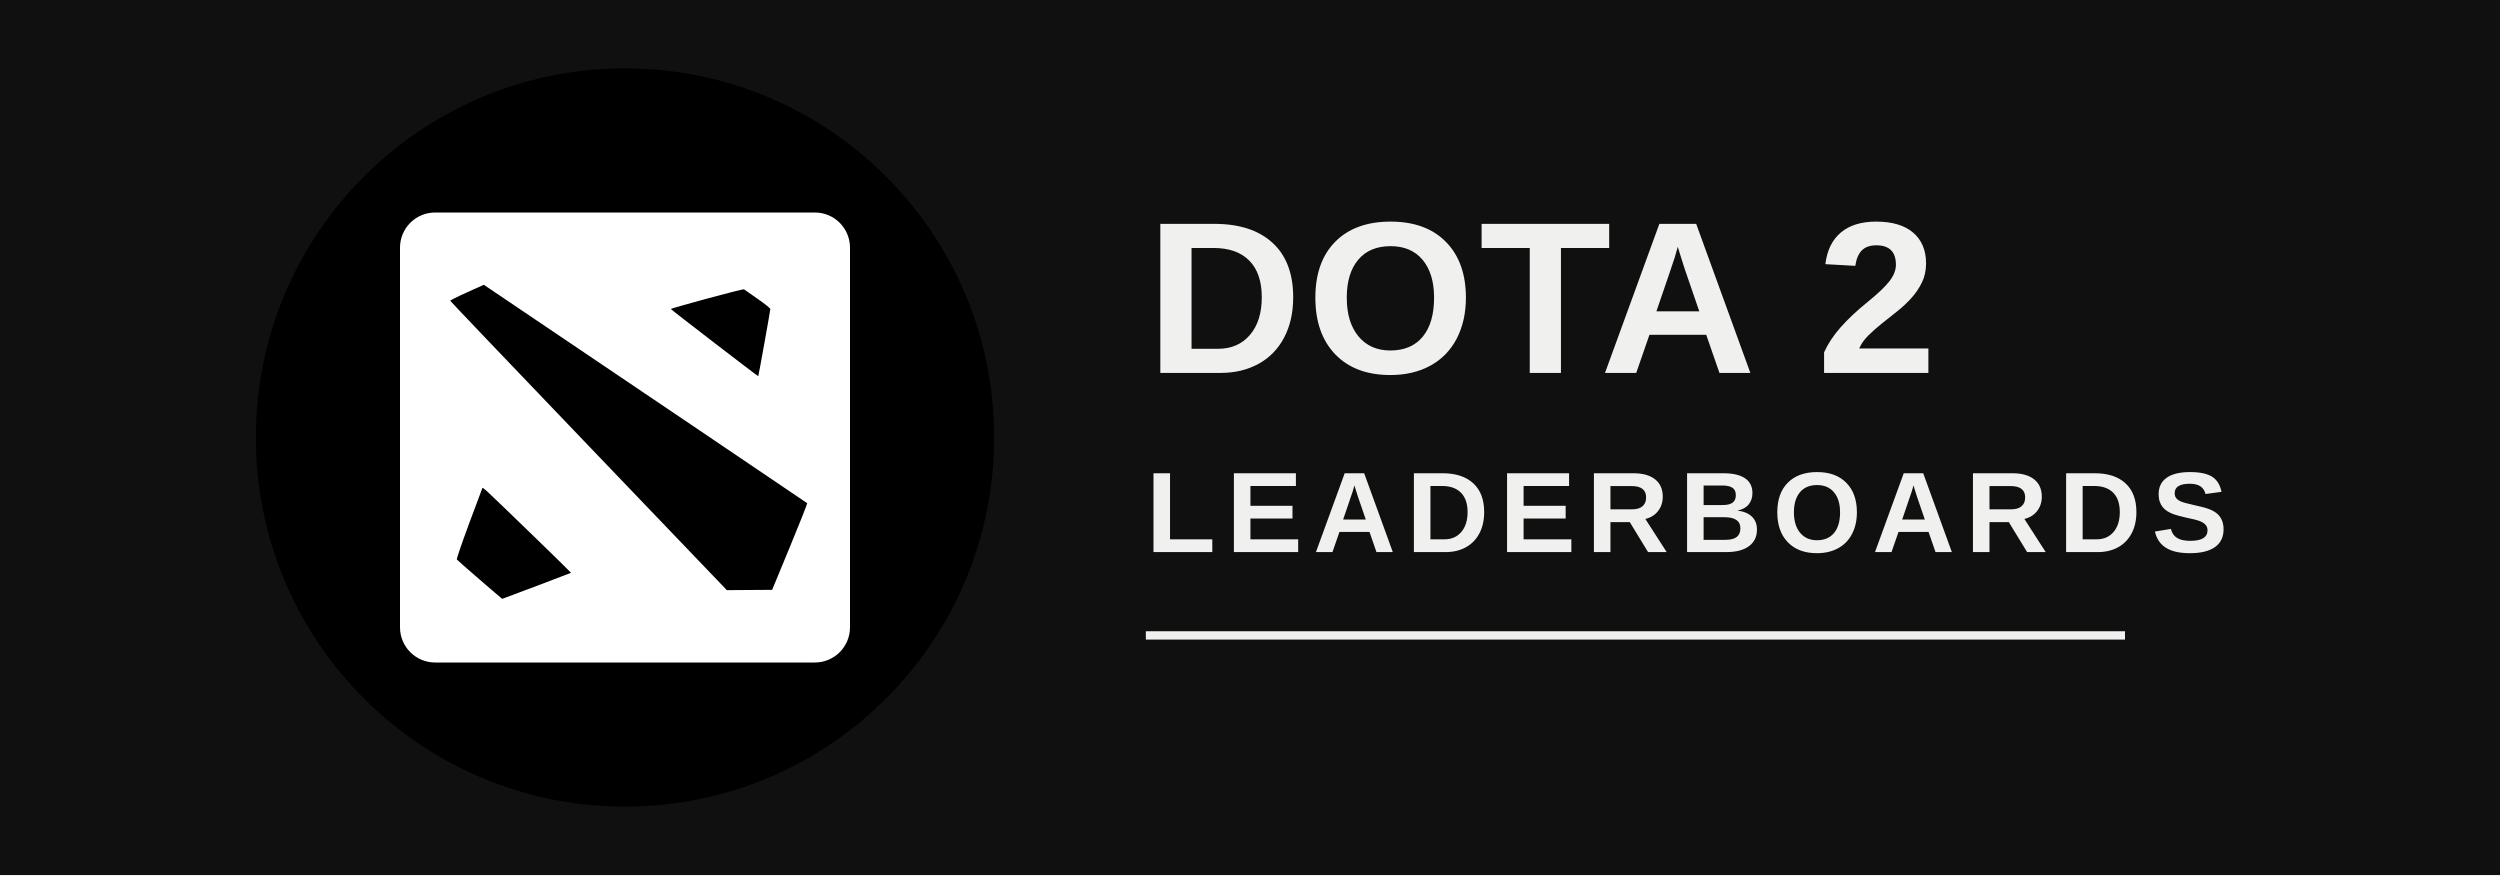
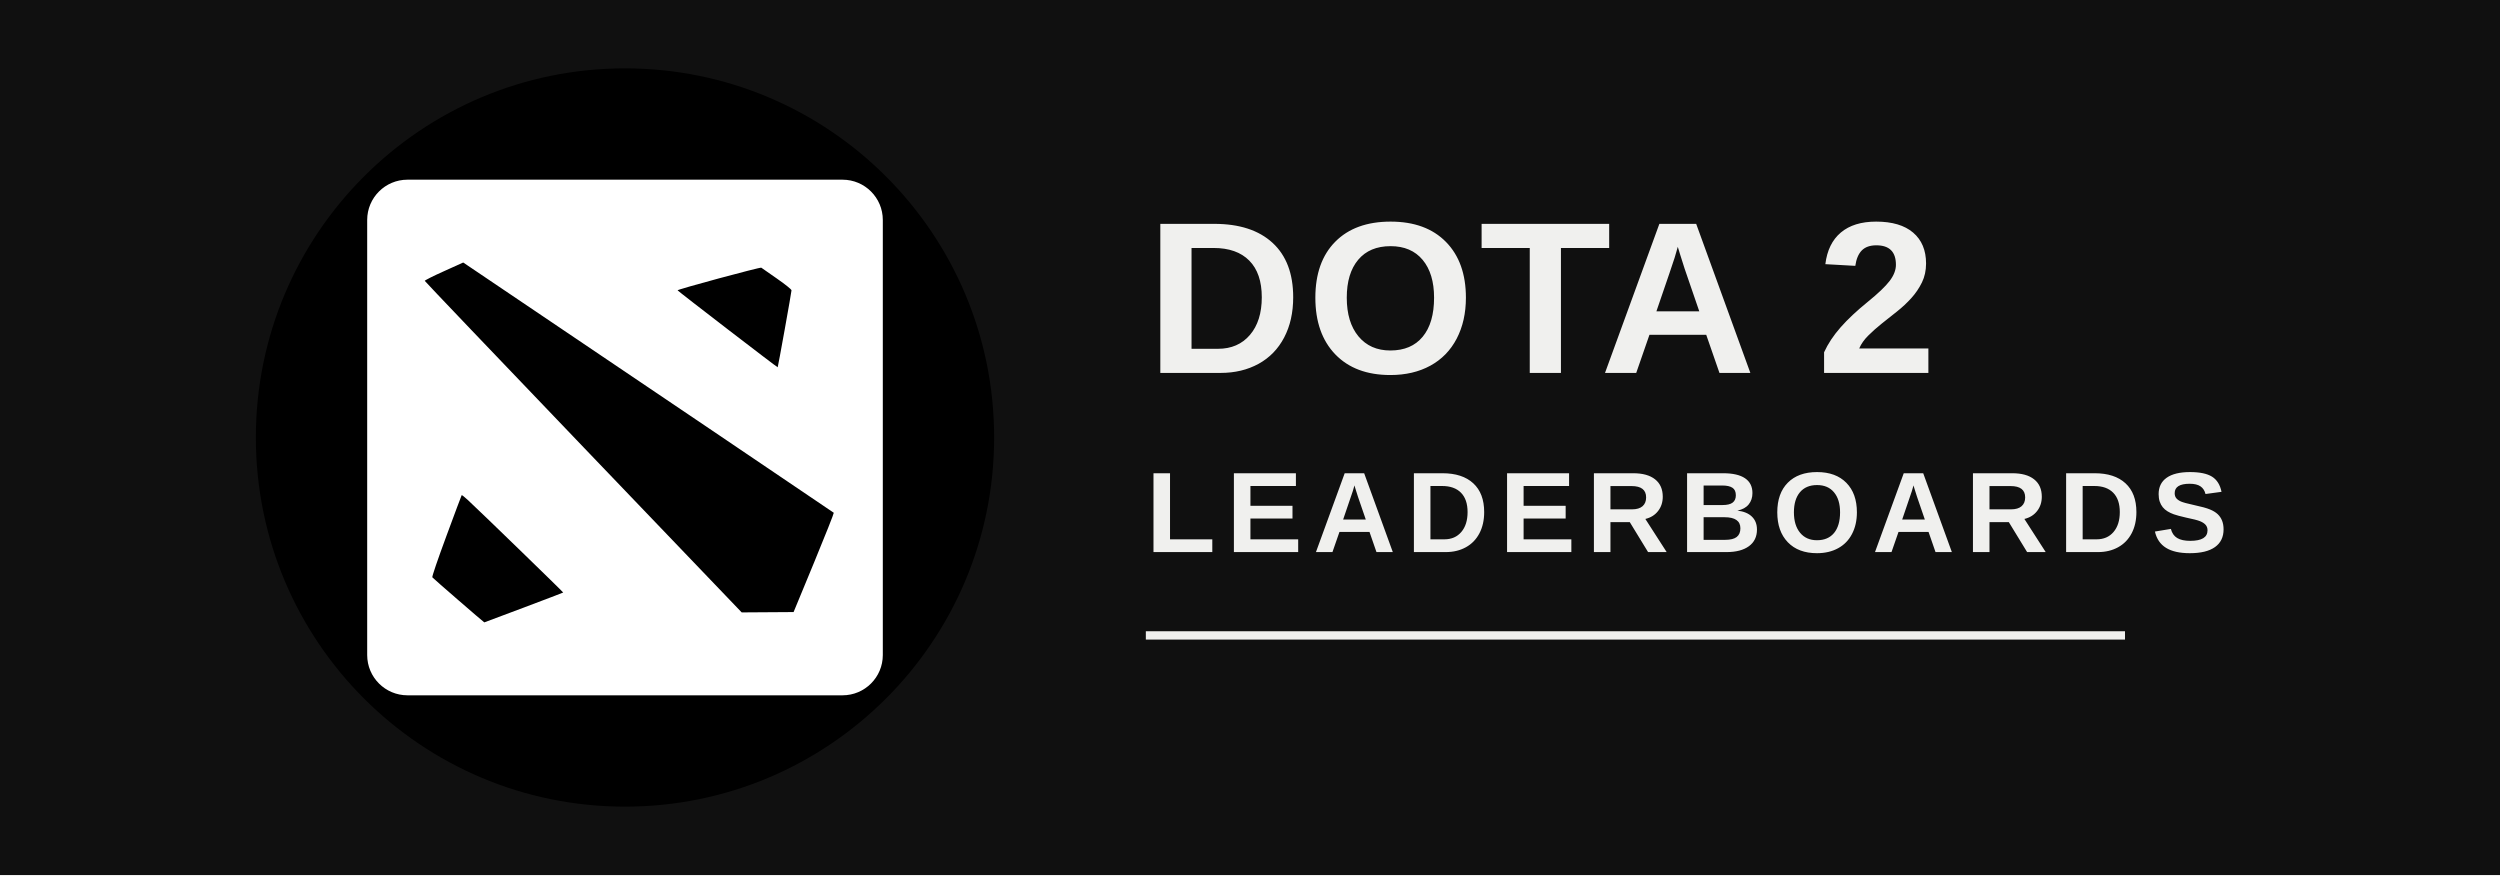
<svg xmlns="http://www.w3.org/2000/svg" width="1200" height="420" viewBox="0 105 1200 420" role="img" aria-labelledby="title description">
  <rect y="105" width="1200" height="420" fill="#101010" />
  <g transform="translate(120 135) scale(.703125)">
    <circle cx="256" cy="256" r="252" fill="#000" />
-     <rect x="102.4" y="102.4" width="307.2" height="307.2" rx="24" fill="#fff" />
-     <path d="M 7.284 19.918 C 8.289 19.539 9.118 19.223 9.123 19.216 C 9.136 19.202 5.206 15.39 4.684 14.909 C 4.539 14.775 4.409 14.672 4.399 14.682 C 4.39 14.693 4.07 15.547 3.69 16.577 C 3.27 17.715 3.011 18.476 3.032 18.508 C 3.057 18.55 5.424 20.599 5.451 20.605 C 5.454 20.605 6.279 20.296 7.284 19.918 Z M 20.796 17.829 C 21.319 16.564 21.732 15.519 21.718 15.504 C 21.699 15.483 11.888 8.858 5.02 4.226 L 4.469 3.855 L 3.569 4.262 C 3.072 4.484 2.673 4.687 2.68 4.709 C 2.69 4.737 6.011 8.219 10.064 12.449 L 17.432 20.141 L 18.638 20.133 L 19.847 20.125 L 20.796 17.829 Z M 19.434 6.972 C 19.607 6.01 19.75 5.191 19.75 5.151 C 19.75 5.108 19.497 4.902 19.074 4.605 C 18.702 4.343 18.373 4.115 18.344 4.096 C 18.291 4.063 14.442 5.104 14.447 5.149 C 14.451 5.179 19.091 8.748 19.107 8.731 C 19.115 8.725 19.261 7.932 19.434 6.972 Z" fill="#000" transform="translate(102.4 102.4) scale(12.8)" />
+     <rect x="80" y="80" width="352" height="352" rx="27.5" fill="#fff" />
+     <path d="M 7.284 19.918 C 8.289 19.539 9.118 19.223 9.123 19.216 C 9.136 19.202 5.206 15.39 4.684 14.909 C 4.539 14.775 4.409 14.672 4.399 14.682 C 4.39 14.693 4.07 15.547 3.69 16.577 C 3.27 17.715 3.011 18.476 3.032 18.508 C 3.057 18.55 5.424 20.599 5.451 20.605 C 5.454 20.605 6.279 20.296 7.284 19.918 Z M 20.796 17.829 C 21.319 16.564 21.732 15.519 21.718 15.504 C 21.699 15.483 11.888 8.858 5.02 4.226 L 4.469 3.855 L 3.569 4.262 C 3.072 4.484 2.673 4.687 2.68 4.709 C 2.69 4.737 6.011 8.219 10.064 12.449 L 17.432 20.141 L 18.638 20.133 L 19.847 20.125 L 20.796 17.829 Z M 19.434 6.972 C 19.607 6.01 19.75 5.191 19.75 5.151 C 19.75 5.108 19.497 4.902 19.074 4.605 C 18.702 4.343 18.373 4.115 18.344 4.096 C 18.291 4.063 14.442 5.104 14.447 5.149 C 14.451 5.179 19.091 8.748 19.107 8.731 C 19.115 8.725 19.261 7.932 19.434 6.972 Z" fill="#000" transform="translate(80 80) scale(14.66667)" />
  </g>
  <g fill="#f0f0ee" font-family="Arial, Helvetica, sans-serif">
    <text x="550" y="284" font-size="104" font-weight="700" letter-spacing="2">DOTA 2</text>
    <text x="550" y="370" font-size="55" font-weight="600" letter-spacing="5">LEADERBOARDS</text>
  </g>
  <rect x="550" y="408" width="470" height="4" fill="#f0f0ee" />
</svg>
